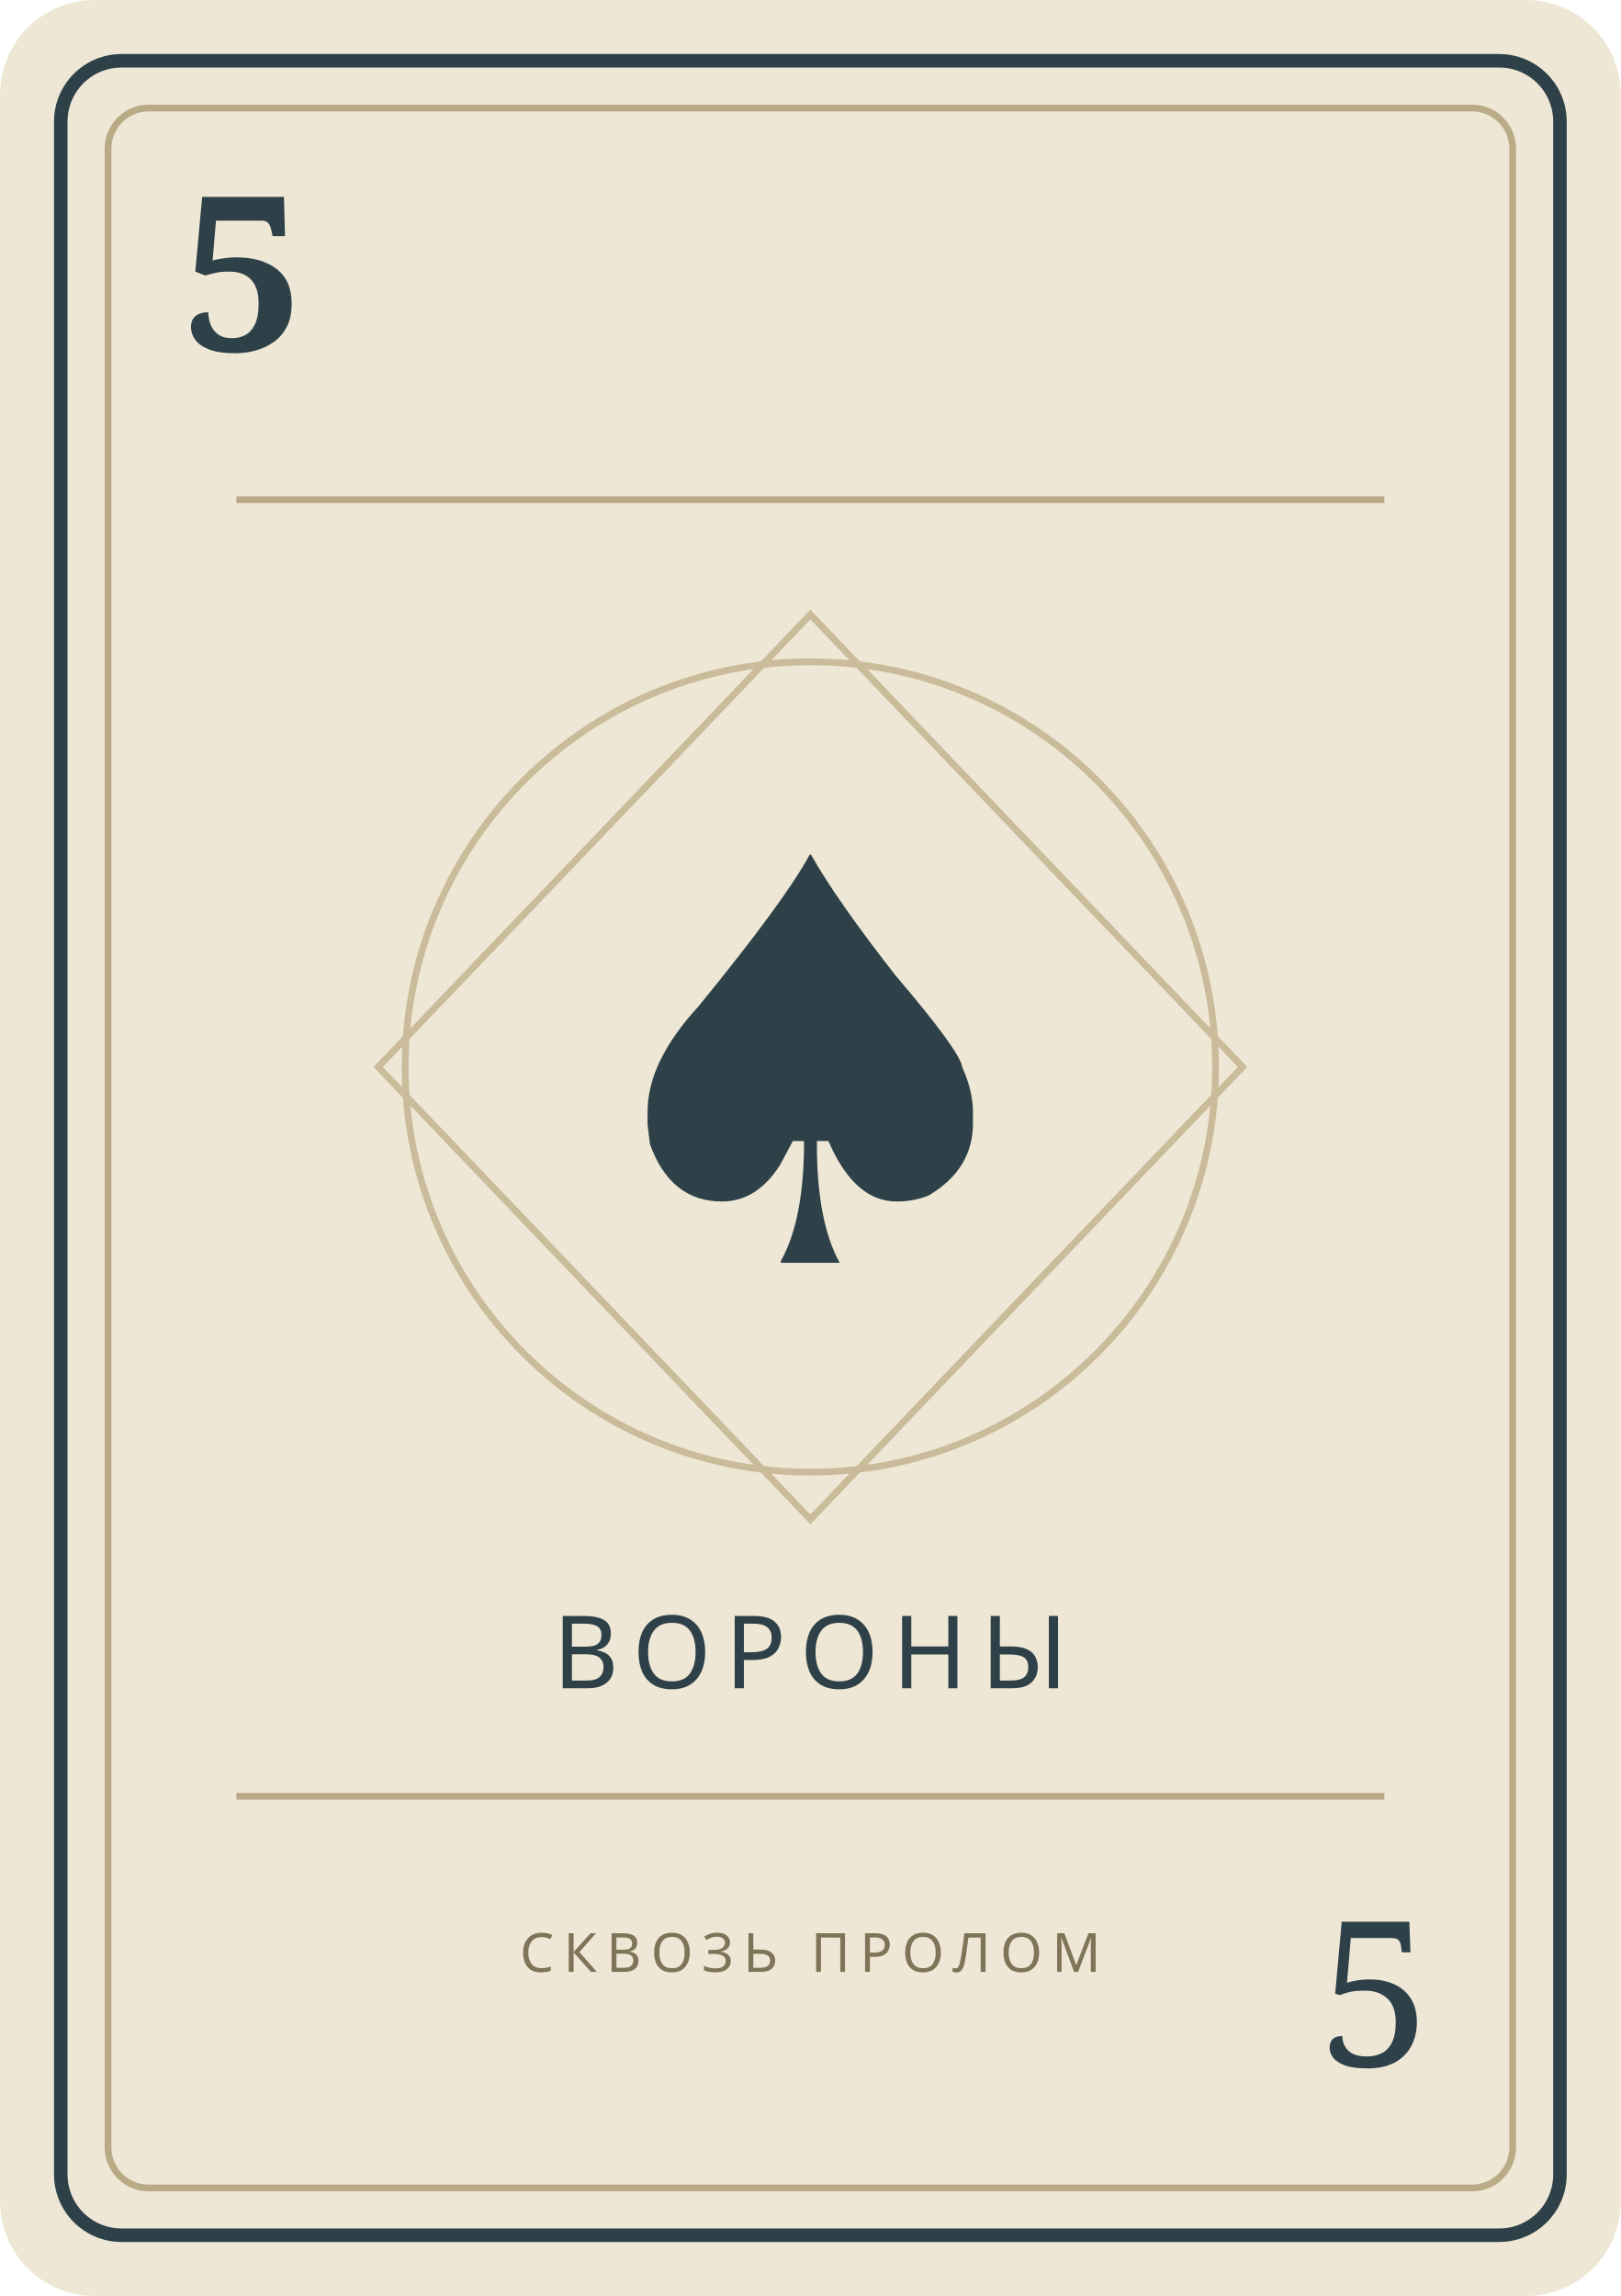
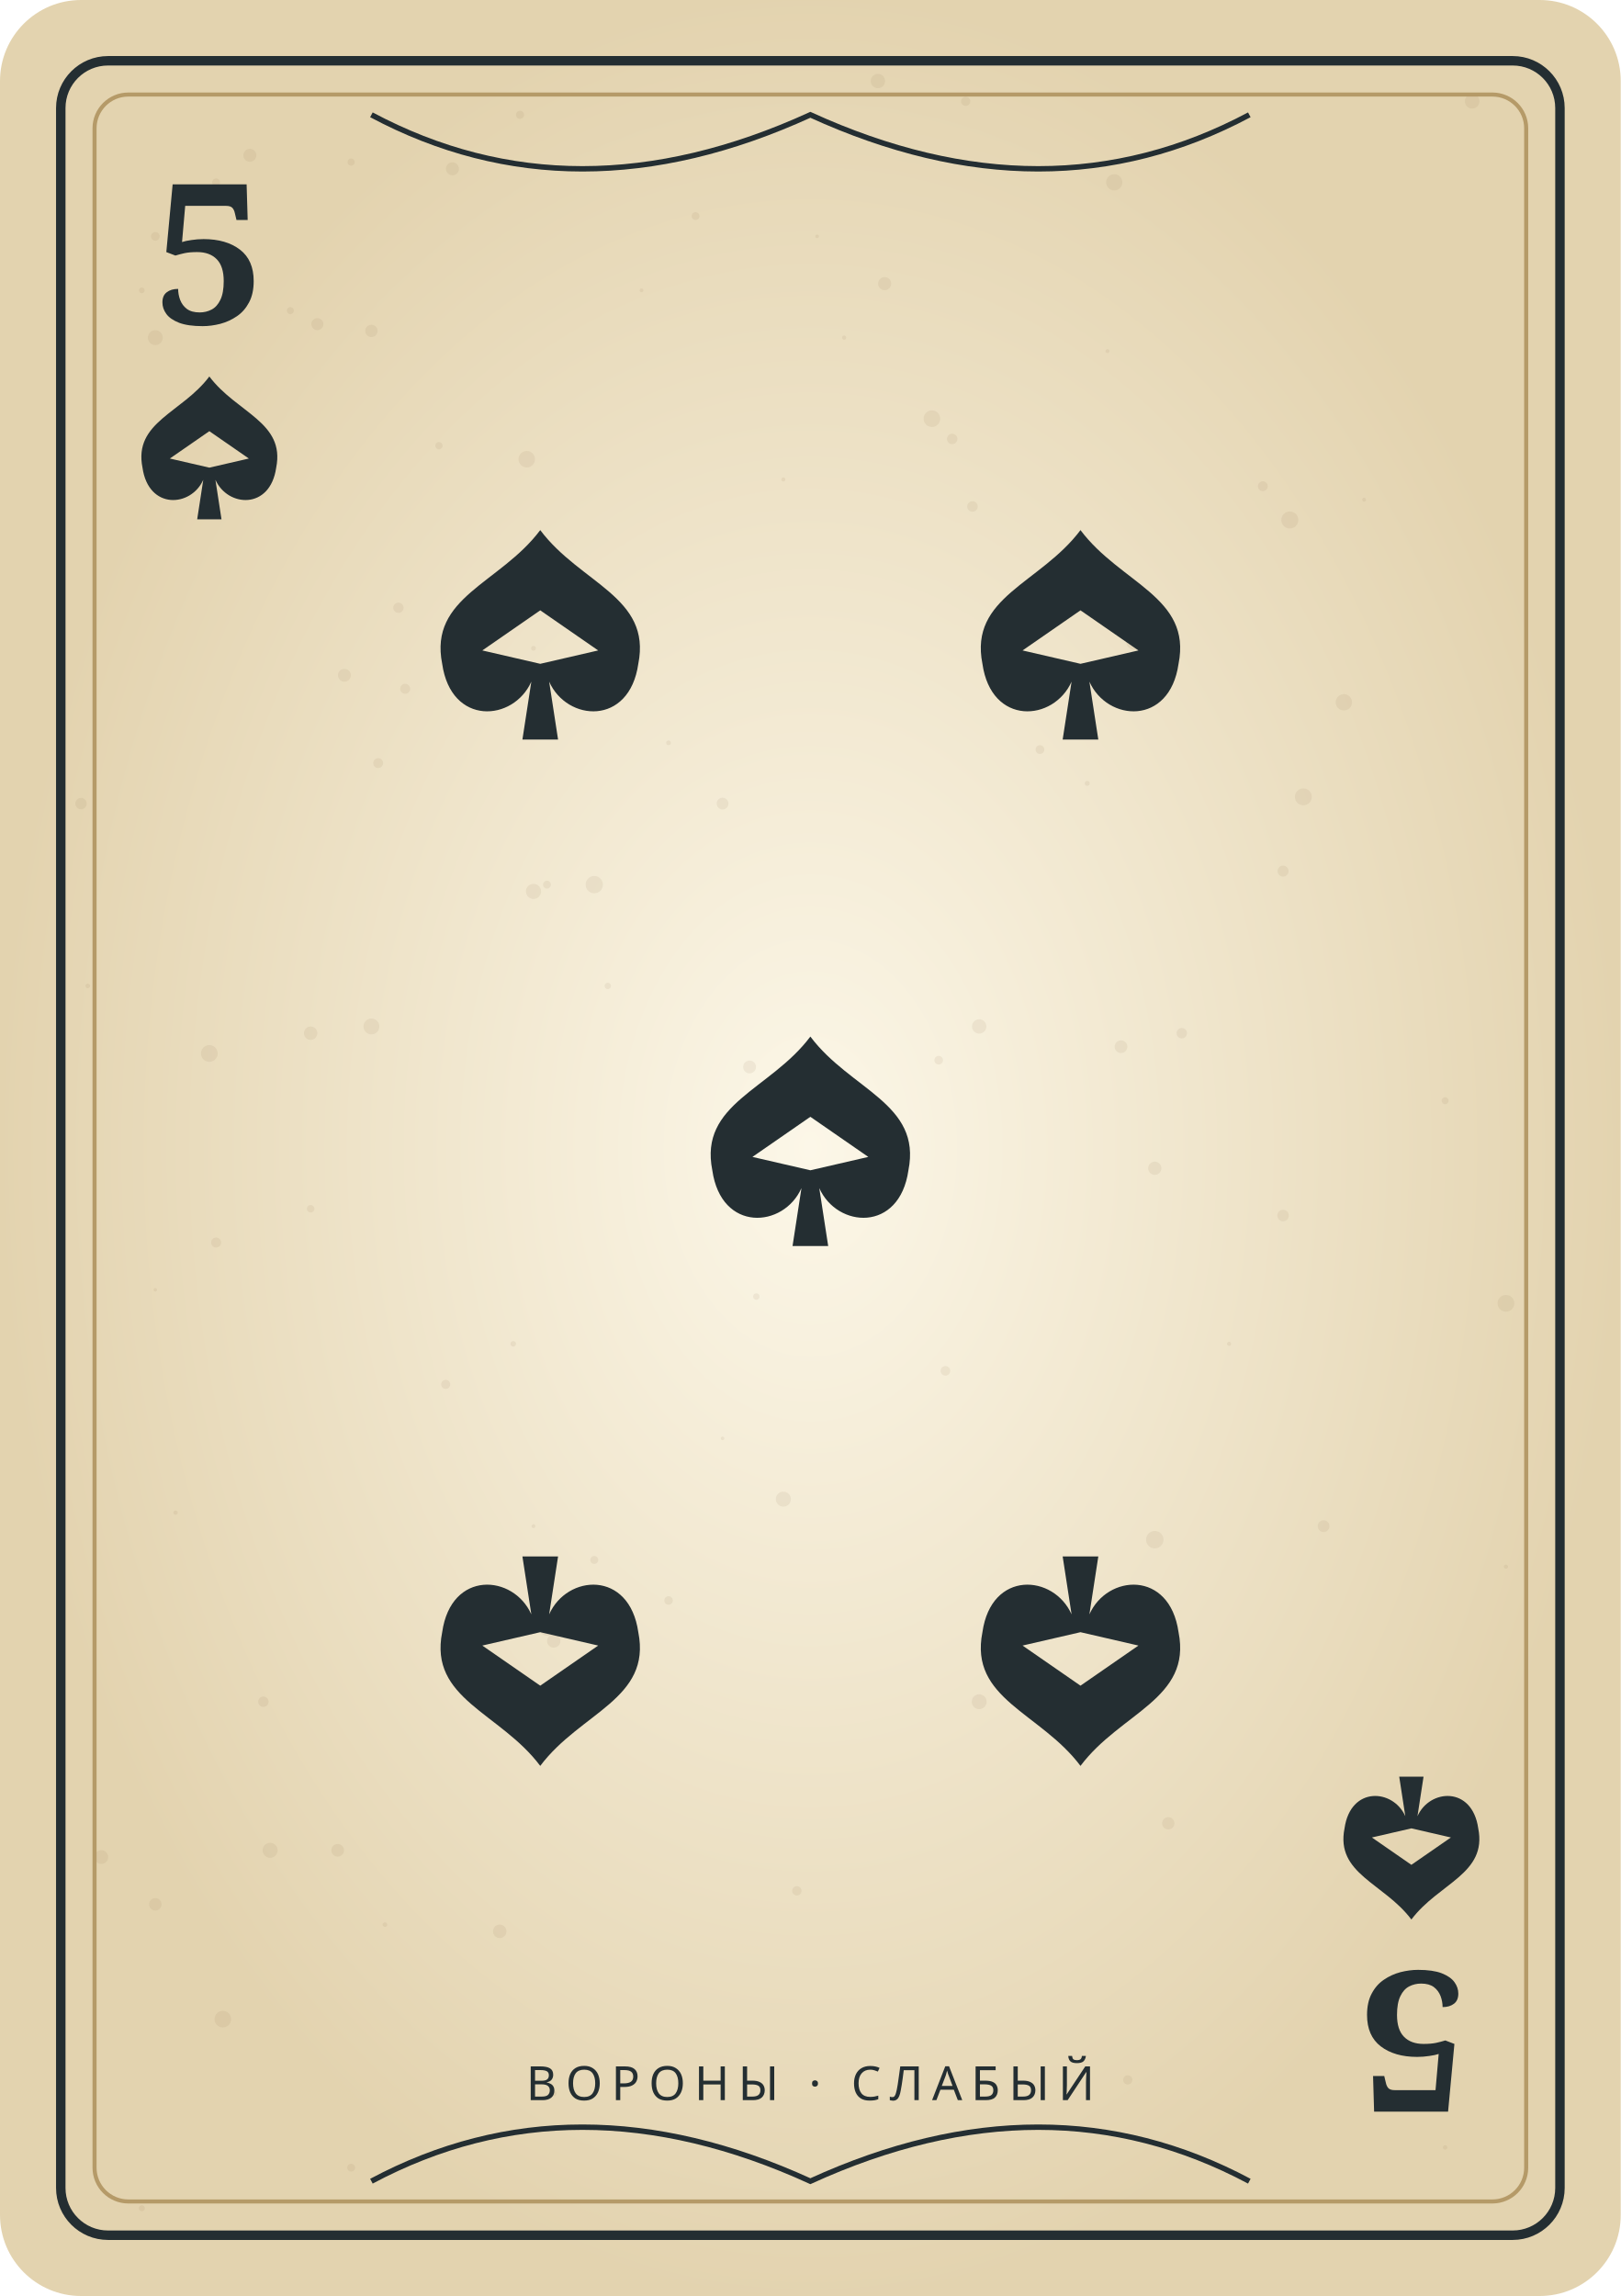
<svg xmlns="http://www.w3.org/2000/svg" width="240" height="340" viewBox="0 0 240 340">
-   <rect width="240" height="340" rx="14" fill="#eee7d5" />
-   <rect x="9" y="9" width="222" height="322" rx="9" fill="none" stroke="#2e4148" stroke-width="2" />
-   <rect x="16" y="16" width="208" height="308" rx="6" fill="none" stroke="#baab87" />
-   <path d="M35 74H205M35 266H205" stroke="#baab87" />
-   <text x="27" y="52" font-family="Georgia,serif" font-weight="bold" font-size="32" fill="#2e4148">5</text>
-   <text x="212" y="306" text-anchor="end" font-family="Georgia,serif" font-size="30" fill="#2e4148">5</text>
-   <circle cx="120" cy="158" r="60" fill="none" stroke="#cabb9a" />
-   <path d="M120 91L184 158L120 225L56 158Z" fill="none" stroke="#cabb9a" />
-   <text x="120" y="187" text-anchor="middle" font-family="Georgia,serif" font-size="83" fill="#2e4148">♠</text>
-   <text x="120" y="250" text-anchor="middle" font-family="sans-serif" font-size="15" letter-spacing="2" fill="#2e4148">ВОРОНЫ</text>
-   <text x="120" y="292" text-anchor="middle" font-family="sans-serif" font-size="8" letter-spacing="1.4" fill="#807458">СКВОЗЬ ПРОЛОМ</text>
+   <defs>
+     <radialGradient id="paper">
+       <stop stop-color="#fcf7e8" />
+       <stop offset="1" stop-color="#e3d3af" />
+     </radialGradient>
+   </defs>
+   <rect width="240" height="340" rx="12" fill="url(#paper)" />
+   <circle cx="164" cy="52" r="0.29" fill="#806342" opacity=".09" />
+   <circle cx="111" cy="158" r="0.95" fill="#806342" opacity=".09" />
+   <circle cx="23" cy="191" r="0.26" fill="#806342" opacity=".09" />
+   <circle cx="130" cy="12" r="1.06" fill="#806342" opacity=".09" />
+   <circle cx="32" cy="27" r="0.58" fill="#806342" opacity=".09" />
+   <circle cx="13" cy="146" r="0.34" fill="#806342" opacity=".09" />
+   <circle cx="77" cy="17" r="0.60" fill="#806342" opacity=".09" />
+   <circle cx="39" cy="252" r="0.77" fill="#806342" opacity=".09" />
+   <circle cx="167" cy="308" r="0.68" fill="#806342" opacity=".09" />
+   <circle cx="40" cy="274" r="1.11" fill="#806342" opacity=".09" />
+   <circle cx="76" cy="199" r="0.41" fill="#806342" opacity=".09" />
+   <circle cx="118" cy="280" r="0.69" fill="#806342" opacity=".09" />
+   <circle cx="166" cy="155" r="0.94" fill="#806342" opacity=".09" />
+   <circle cx="46" cy="179" r="0.55" fill="#806342" opacity=".09" />
+   <circle cx="99" cy="110" r="0.35" fill="#806342" opacity=".09" />
+   <circle cx="165" cy="27" r="1.20" fill="#806342" opacity=".09" />
+   <circle cx="144" cy="75" r="0.78" fill="#806342" opacity=".09" />
+   <circle cx="79" cy="226" r="0.28" fill="#806342" opacity=".09" />
+   <circle cx="107" cy="119" r="0.87" fill="#806342" opacity=".09" />
+   <circle cx="81" cy="131" r="0.58" fill="#806342" opacity=".09" />
+   <circle cx="37" cy="23" r="0.96" fill="#806342" opacity=".09" />
+   <circle cx="88" cy="131" r="1.28" fill="#806342" opacity=".09" />
+   <circle cx="116" cy="71" r="0.30" fill="#806342" opacity=".09" />
+   <circle cx="187" cy="72" r="0.73" fill="#806342" opacity=".09" />
+   <circle cx="55" cy="49" r="0.91" fill="#806342" opacity=".09" />
+   <circle cx="32" cy="184" r="0.74" fill="#806342" opacity=".09" />
+   <circle cx="190" cy="129" r="0.81" fill="#806342" opacity=".09" />
+   <circle cx="199" cy="104" r="1.21" fill="#806342" opacity=".09" />
+   <circle cx="23" cy="50" r="1.10" fill="#806342" opacity=".09" />
+   <circle cx="47" cy="48" r="0.89" fill="#806342" opacity=".09" />
+   <circle cx="82" cy="243" r="0.99" fill="#806342" opacity=".09" />
+   <circle cx="139" cy="157" r="0.64" fill="#806342" opacity=".09" />
+   <circle cx="145" cy="152" r="1.06" fill="#806342" opacity=".09" />
+   <circle cx="141" cy="65" r="0.77" fill="#806342" opacity=".09" />
+   <circle cx="33" cy="299" r="1.23" fill="#806342" opacity=".09" />
+   <circle cx="196" cy="226" r="0.87" fill="#806342" opacity=".09" />
+   <circle cx="23" cy="35" r="0.64" fill="#806342" opacity=".09" />
+   <circle cx="90" cy="146" r="0.47" fill="#806342" opacity=".09" />
+   <circle cx="125" cy="50" r="0.31" fill="#806342" opacity=".09" />
+   <circle cx="74" cy="286" r="1.00" fill="#806342" opacity=".09" />
+   <circle cx="79" cy="96" r="0.35" fill="#806342" opacity=".09" />
+   <circle cx="66" cy="205" r="0.67" fill="#806342" opacity=".09" />
+   <circle cx="31" cy="156" r="1.24" fill="#806342" opacity=".09" />
+   <circle cx="34" cy="70" r="1.04" fill="#806342" opacity=".09" />
+   <circle cx="218" cy="15" r="1.08" fill="#806342" opacity=".09" />
+   <circle cx="112" cy="192" r="0.48" fill="#806342" opacity=".09" />
+   <circle cx="193" cy="118" r="1.25" fill="#806342" opacity=".09" />
+   <circle cx="46" cy="153" r="0.99" fill="#806342" opacity=".09" />
+   <circle cx="21" cy="43" r="0.42" fill="#806342" opacity=".09" />
+   <circle cx="175" cy="153" r="0.77" fill="#806342" opacity=".09" />
+   <circle cx="202" cy="74" r="0.29" fill="#806342" opacity=".09" />
+   <circle cx="107" cy="213" r="0.26" fill="#806342" opacity=".09" />
+   <circle cx="140" cy="203" r="0.71" fill="#806342" opacity=".09" />
+   <circle cx="168" cy="236" r="1.17" fill="#806342" opacity=".09" />
+   <circle cx="168" cy="95" r="1.23" fill="#806342" opacity=".09" />
+   <circle cx="95" cy="43" r="0.28" fill="#806342" opacity=".09" />
+   <circle cx="171" cy="173" r="0.98" fill="#806342" opacity=".09" />
+   <circle cx="52" cy="321" r="0.58" fill="#806342" opacity=".09" />
+   <circle cx="15" cy="275" r="1.02" fill="#806342" opacity=".09" />
+   <circle cx="78" cy="68" r="1.22" fill="#806342" opacity=".09" />
+   <circle cx="81" cy="241" r="1.22" fill="#806342" opacity=".09" />
+   <circle cx="65" cy="66" r="0.54" fill="#806342" opacity=".09" />
+   <circle cx="145" cy="252" r="1.10" fill="#806342" opacity=".09" />
+   <circle cx="43" cy="46" r="0.52" fill="#806342" opacity=".09" />
+   <circle cx="79" cy="132" r="1.12" fill="#806342" opacity=".09" />
+   <circle cx="138" cy="62" r="1.23" fill="#806342" opacity=".09" />
+   <circle cx="99" cy="237" r="0.63" fill="#806342" opacity=".09" />
+   <circle cx="59" cy="90" r="0.76" fill="#806342" opacity=".09" />
+   <circle cx="223" cy="232" r="0.31" fill="#806342" opacity=".09" />
+   <circle cx="56" cy="113" r="0.73" fill="#806342" opacity=".09" />
+   <circle cx="214" cy="318" r="0.33" fill="#806342" opacity=".09" />
+   <circle cx="12" cy="119" r="0.84" fill="#806342" opacity=".09" />
+   <circle cx="51" cy="100" r="0.95" fill="#806342" opacity=".09" />
+   <circle cx="161" cy="116" r="0.37" fill="#806342" opacity=".09" />
+   <circle cx="182" cy="199" r="0.30" fill="#806342" opacity=".09" />
+   <circle cx="26" cy="224" r="0.32" fill="#806342" opacity=".09" />
+   <circle cx="23" cy="282" r="0.92" fill="#806342" opacity=".09" />
+   <circle cx="60" cy="102" r="0.74" fill="#806342" opacity=".09" />
+   <circle cx="52" cy="24" r="0.53" fill="#806342" opacity=".09" />
+   <circle cx="154" cy="111" r="0.65" fill="#806342" opacity=".09" />
+   <circle cx="55" cy="152" r="1.17" fill="#806342" opacity=".09" />
+   <circle cx="116" cy="222" r="1.11" fill="#806342" opacity=".09" />
+   <circle cx="173" cy="270" r="0.91" fill="#806342" opacity=".09" />
+   <circle cx="223" cy="193" r="1.24" fill="#806342" opacity=".09" />
+   <circle cx="50" cy="274" r="0.94" fill="#806342" opacity=".09" />
+   <circle cx="171" cy="228" r="1.29" fill="#806342" opacity=".09" />
+   <circle cx="21" cy="327" r="0.45" fill="#806342" opacity=".09" />
+   <circle cx="190" cy="180" r="0.85" fill="#806342" opacity=".09" />
+   <circle cx="159" cy="90" r="0.35" fill="#806342" opacity=".09" />
+   <circle cx="160" cy="90" r="0.57" fill="#806342" opacity=".09" />
+   <circle cx="143" cy="15" r="0.68" fill="#806342" opacity=".09" />
+   <circle cx="121" cy="35" r="0.27" fill="#806342" opacity=".09" />
+   <circle cx="67" cy="25" r="0.96" fill="#806342" opacity=".09" />
+   <circle cx="131" cy="42" r="0.97" fill="#806342" opacity=".09" />
+   <circle cx="88" cy="231" r="0.59" fill="#806342" opacity=".09" />
+   <circle cx="103" cy="32" r="0.58" fill="#806342" opacity=".09" />
+   <circle cx="214" cy="163" r="0.51" fill="#806342" opacity=".09" />
+   <circle cx="57" cy="285" r="0.34" fill="#806342" opacity=".09" />
+   <circle cx="82" cy="310" r="0.41" fill="#806342" opacity=".09" />
+   <circle cx="191" cy="77" r="1.26" fill="#806342" opacity=".09" />
+   <rect x="9" y="9" width="222" height="322" rx="7" fill="none" stroke="#242e32" stroke-width="1.4" />
+   <rect x="14" y="14" width="212" height="312" rx="5" fill="none" stroke="#b59a68" stroke-width=".6" />
+   <path d="M55 17Q85 33 120 17Q155 33 185 17M55 323Q85 307 120 323Q155 307 185 323" fill="none" stroke="#242e32" stroke-width=".8" />
+   <text x="31" y="48" text-anchor="middle" font-family="Georgia,serif" font-weight="bold" font-size="29" fill="#242e32">5</text>
+   <g transform="translate(31 67) rotate(0) scale(0.45)">
+     <path d="M0-25C-9-13-25-10-22 5C-20 19-6 18-2 9L-4 22H4L2 9C6 18 20 19 22 5C25-10 9-13 0-25ZM-13 2L0-7L13 2L0 5Z" fill="#242e32" fill-rule="evenodd" />
+   </g>
+   <g transform="rotate(180 120 170)">
+     <text x="31" y="48" text-anchor="middle" font-family="Georgia,serif" font-weight="bold" font-size="29" fill="#242e32">5</text>
+     <g transform="translate(31 67) rotate(0) scale(0.45)">
+       <path d="M0-25C-9-13-25-10-22 5C-20 19-6 18-2 9L-4 22H4L2 9C6 18 20 19 22 5C25-10 9-13 0-25ZM-13 2L0-7L13 2L0 5Z" fill="#242e32" fill-rule="evenodd" />
+     </g>
+   </g>
+   <g transform="translate(80 95) rotate(0) scale(0.66)">
+     <path d="M0-25C-9-13-25-10-22 5C-20 19-6 18-2 9L-4 22H4L2 9C6 18 20 19 22 5C25-10 9-13 0-25ZM-13 2L0-7L13 2L0 5Z" fill="#242e32" fill-rule="evenodd" />
+   </g>
+   <g transform="translate(160 95) rotate(0) scale(0.66)">
+     <path d="M0-25C-9-13-25-10-22 5C-20 19-6 18-2 9L-4 22H4L2 9C6 18 20 19 22 5C25-10 9-13 0-25ZM-13 2L0-7L13 2L0 5Z" fill="#242e32" fill-rule="evenodd" />
+   </g>
+   <g transform="translate(120 170) rotate(0) scale(0.66)">
+     <path d="M0-25C-9-13-25-10-22 5C-20 19-6 18-2 9L-4 22H4L2 9C6 18 20 19 22 5C25-10 9-13 0-25ZM-13 2L0-7L13 2L0 5Z" fill="#242e32" fill-rule="evenodd" />
+   </g>
+   <g transform="translate(80 245) rotate(180) scale(0.66)">
+     <path d="M0-25C-9-13-25-10-22 5C-20 19-6 18-2 9L-4 22H4L2 9C6 18 20 19 22 5C25-10 9-13 0-25ZM-13 2L0-7L13 2L0 5Z" fill="#242e32" fill-rule="evenodd" />
+   </g>
+   <g transform="translate(160 245) rotate(180) scale(0.66)">
+     <path d="M0-25C-9-13-25-10-22 5C-20 19-6 18-2 9L-4 22H4L2 9C6 18 20 19 22 5C25-10 9-13 0-25ZM-13 2L0-7L13 2L0 5Z" fill="#242e32" fill-rule="evenodd" />
+   </g>
+   <text x="120" y="311" text-anchor="middle" font-family="sans-serif" font-size="7" letter-spacing="1.3" fill="#242e32">ВОРОНЫ · СЛАБЫЙ</text>
</svg>
